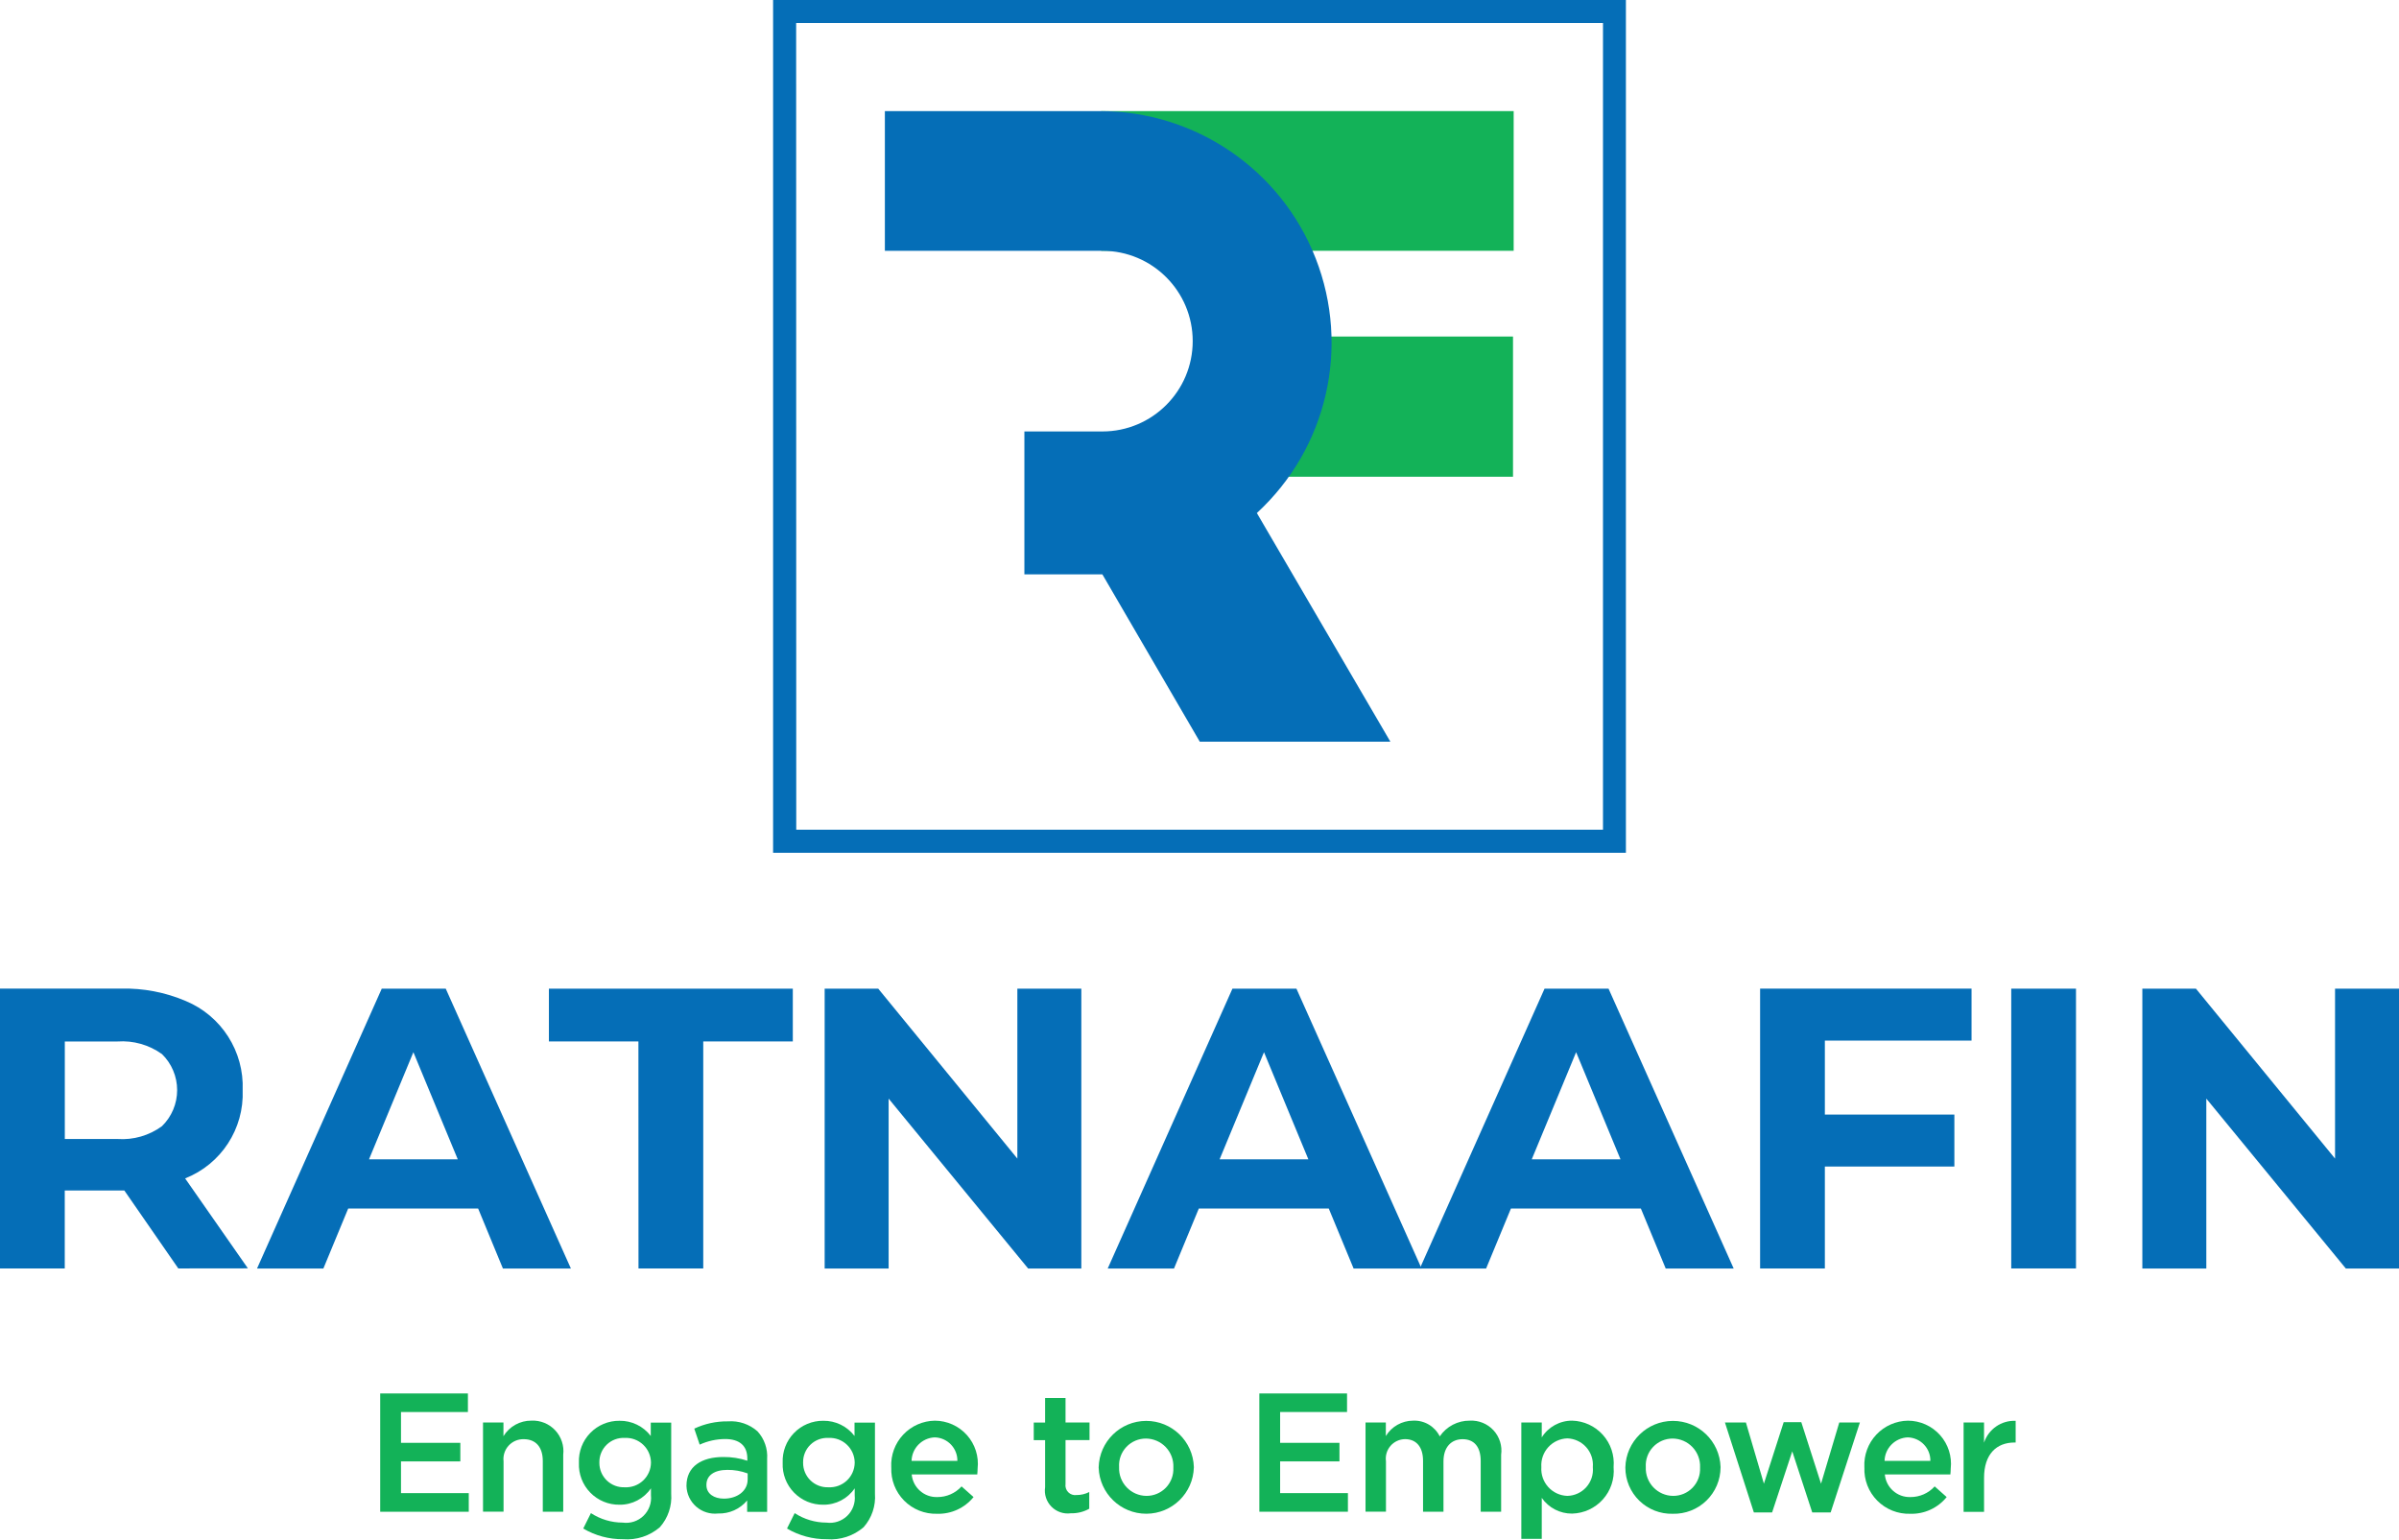
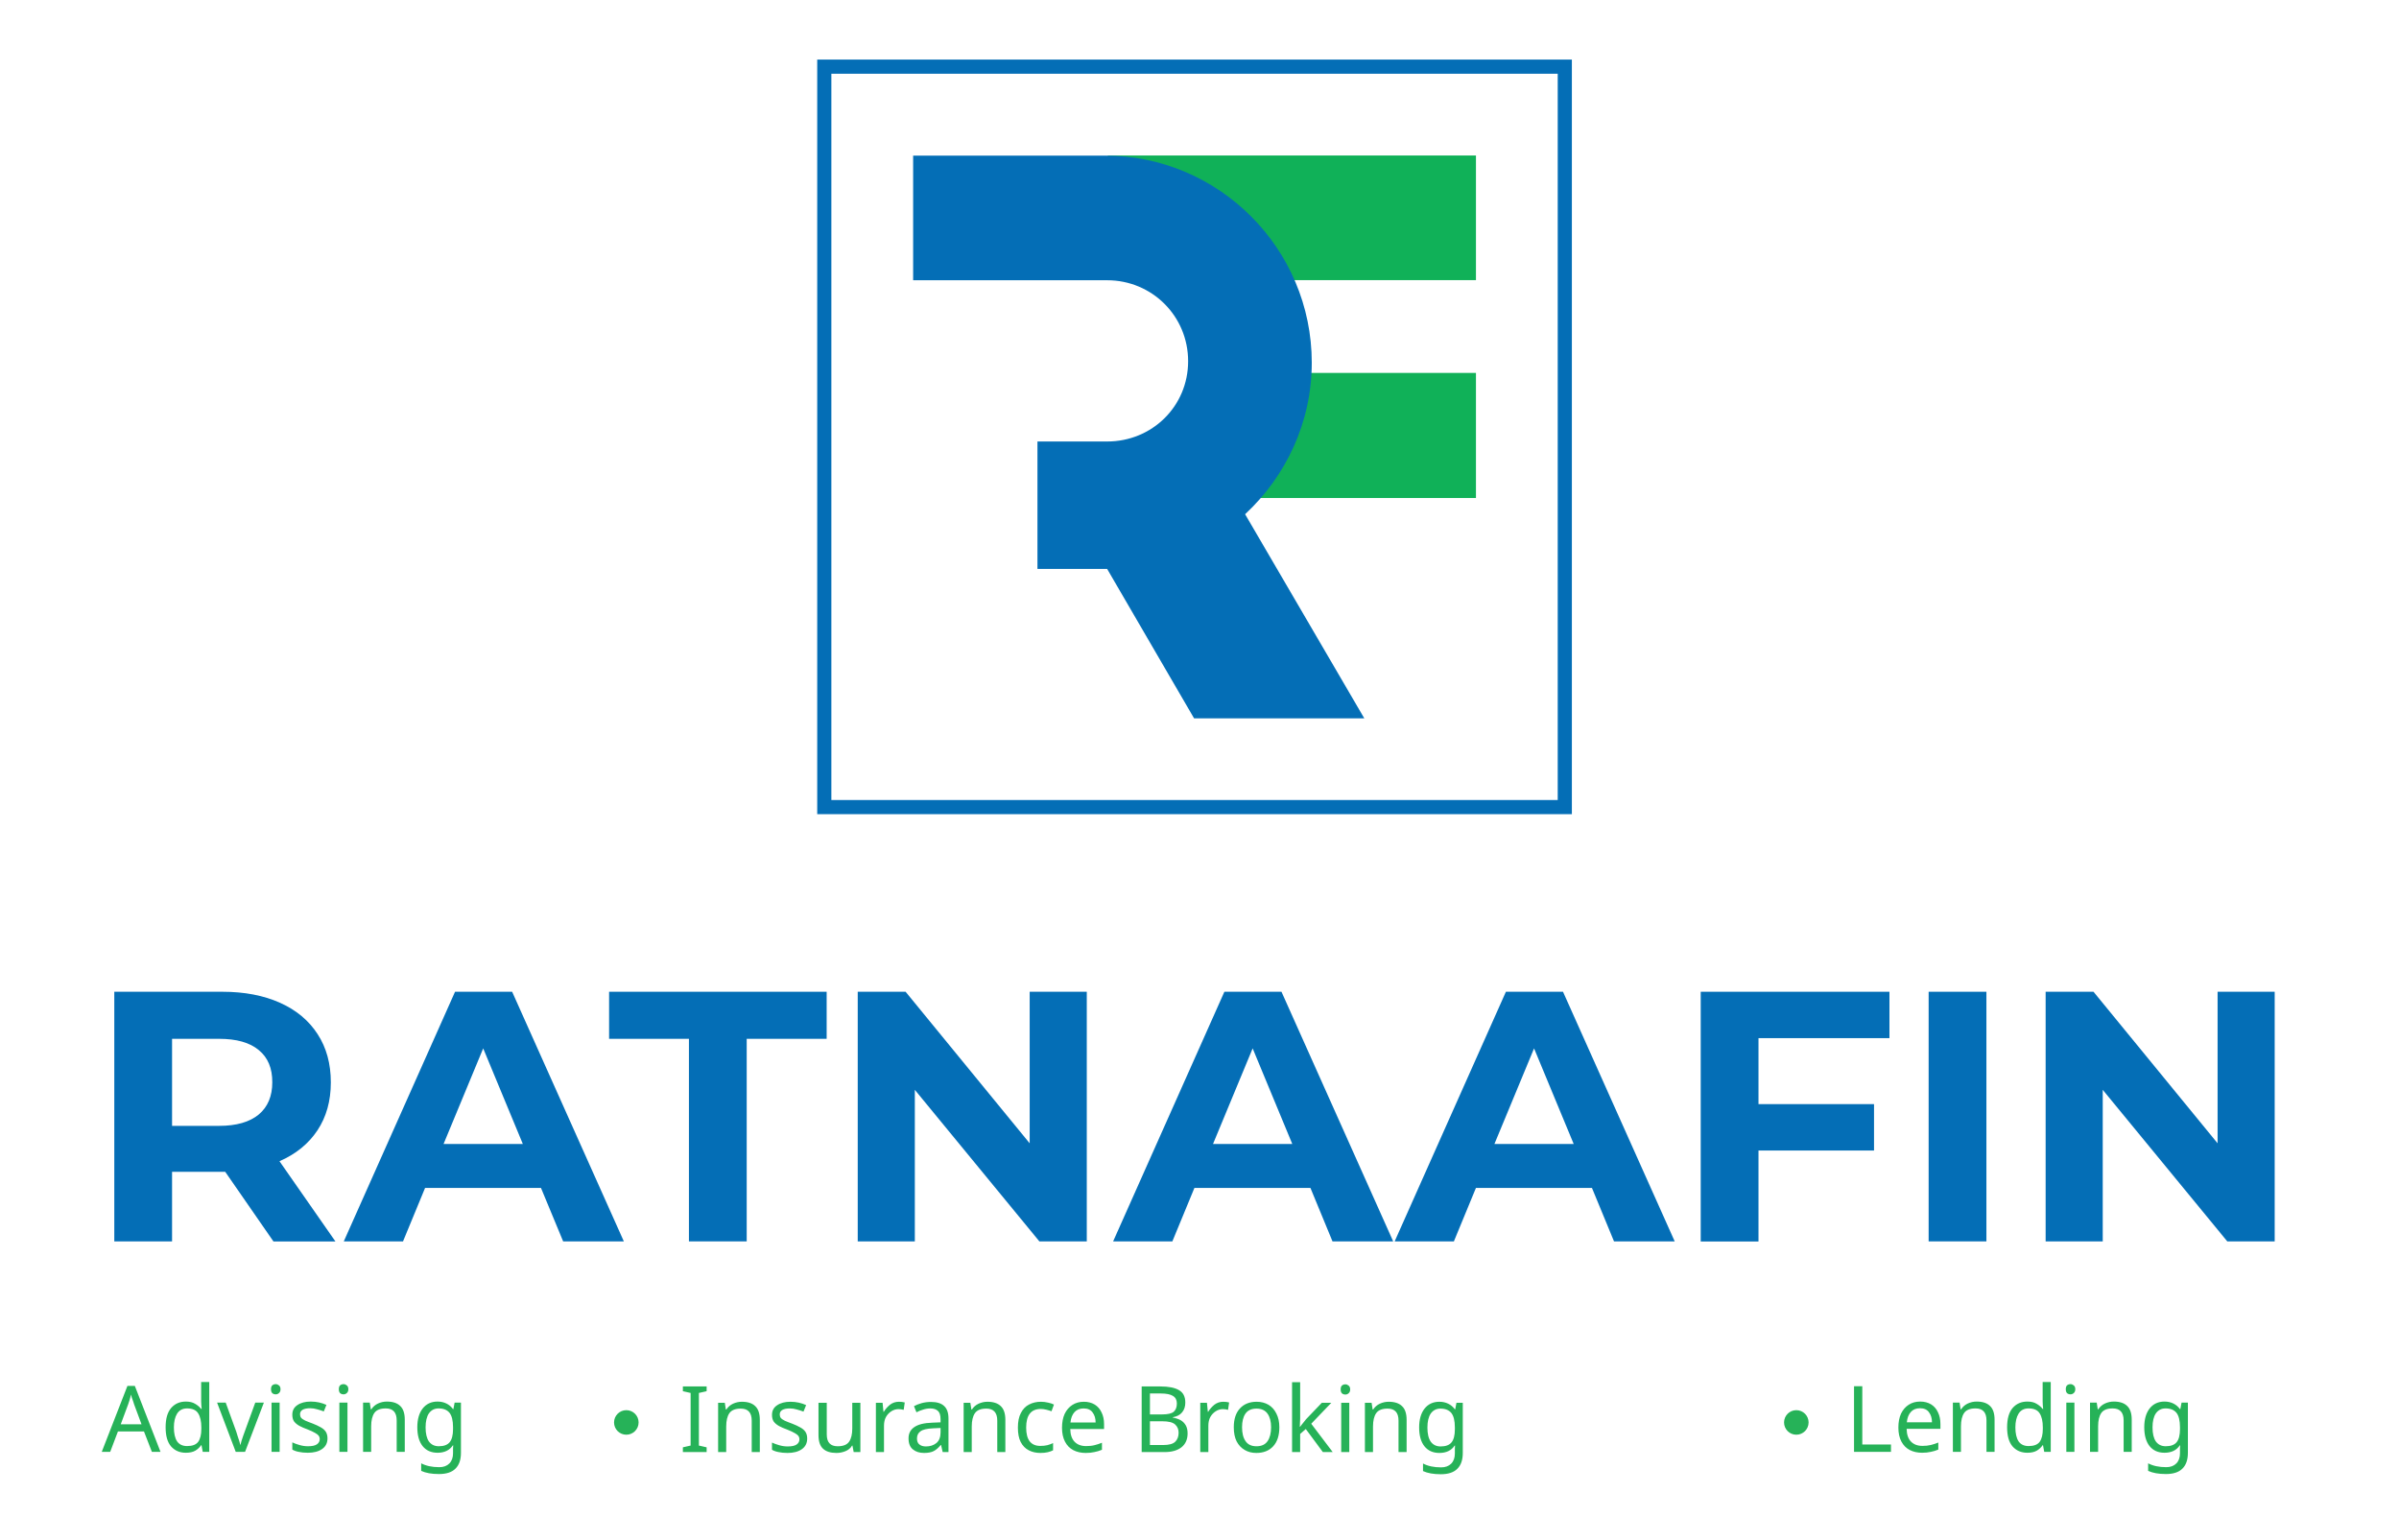
- <svg xmlns="http://www.w3.org/2000/svg" id="logo" width="120" height="77" viewBox="0 0 120 77">
-   <path id="Path_5" data-name="Path 5" d="M26.149,199.836l-2.7-3.9h-2.98v3.9H17.23v-14h6.059a7.776,7.776,0,0,1,3.23.62,4.631,4.631,0,0,1,2.849,4.46,4.55,4.55,0,0,1-2.878,4.416l3.14,4.5Zm-.819-10.725a3.406,3.406,0,0,0-2.22-.629H20.472v4.879h2.639a3.373,3.373,0,0,0,2.22-.641,2.522,2.522,0,0,0,0-3.609" transform="translate(-17.23 -136.381)" fill="#056eb7" />
-   <path id="Path_6" data-name="Path 6" d="M72.43,196.839h-6.5l-1.241,3H61.37l6.239-14h3.2l6.26,14h-3.4Zm-1.019-2.461-2.22-5.36-2.22,5.36Z" transform="translate(-48.513 -136.381)" fill="#056eb7" />
-   <path id="Path_7" data-name="Path 7" d="M116.927,188.479H112.45V185.84h12.2v2.639h-4.48v11.357h-3.239Z" transform="translate(-84.993 -136.381)" fill="#056eb7" />
-   <path id="Path_8" data-name="Path 8" d="M173.13,185.84v14H170.47l-6.979-8.5v8.5h-3.2v-14h2.68l6.959,8.5v-8.5Z" transform="translate(-119.041 -136.381)" fill="#056eb7" />
-   <path id="Path_9" data-name="Path 9" d="M220.507,196.839h-6.5l-1.241,3H209.45l6.239-14h3.2l6.26,14h-3.4Zm-1.02-2.461-2.22-5.36-2.22,5.36Z" transform="translate(-154.041 -136.381)" fill="#056eb7" />
-   <path id="Path_10" data-name="Path 10" d="M274.667,196.839h-6.5l-1.241,3H263.61l6.239-14h3.2l6.26,14h-3.4Zm-1.019-2.461-2.22-5.36-2.22,5.36Z" transform="translate(-192.589 -136.381)" fill="#056eb7" />
-   <path id="Path_11" data-name="Path 11" d="M325.749,188.438v3.7h6.478v2.6h-6.478v5.1H322.51v-14h10.576v2.6Z" transform="translate(-234.468 -136.381)" fill="#056eb7" />
-   <rect id="Rectangle_6" data-name="Rectangle 6" width="3.239" height="13.996" transform="translate(100.604 49.459)" fill="#056eb7" />
-   <path id="Path_12" data-name="Path 12" d="M401.727,185.84v14h-2.659l-6.979-8.5v8.5h-3.2v-14h2.68l6.959,8.5v-8.5Z" transform="translate(-281.727 -136.381)" fill="#056eb7" />
-   <rect id="Rectangle_7" data-name="Rectangle 7" width="20.634" height="6.988" transform="translate(55.081 5.558)" fill="#13b258" />
-   <rect id="Rectangle_8" data-name="Rectangle 8" width="13.393" height="7.014" transform="translate(62.289 16.835)" fill="#13b258" />
-   <path id="Path_13" data-name="Path 13" d="M196.226,56.446l-6.679-11.439A11.585,11.585,0,0,0,181.691,24.9H170.94v6.988h10.879a4.519,4.519,0,1,1,0,9.038h-3.9v7.148h3.9l4.873,8.371Z" transform="translate(-126.678 -19.342)" fill="#056eb7" fill-rule="evenodd" />
-   <path id="Path_14" data-name="Path 14" d="M194.528,48.481H151.87V5.82h42.658Zm-41.5-1.153h40.354V6.973H153.023Z" transform="translate(-113.199 -5.82)" fill="#056eb7" />
-   <path id="Path_15" data-name="Path 15" d="M82.52,258.16h4.387v.929H83.56v1.541h2.968v.929H83.56v1.587H86.95v.932H82.52Z" transform="translate(-63.502 -188.451)" fill="#13b258" />
-   <path id="Path_16" data-name="Path 16" d="M100.96,262.923h1.022v.684a1.621,1.621,0,0,1,1.4-.778,1.529,1.529,0,0,1,1.59,1.707v2.849h-1.022v-2.537c0-.693-.347-1.092-.955-1.092a.994.994,0,0,0-1.008,1.107v2.52H100.96Z" transform="translate(-76.799 -191.76)" fill="#13b258" />
-   <path id="Path_17" data-name="Path 17" d="M117.808,268.239l.382-.769a2.917,2.917,0,0,0,1.59.475,1.248,1.248,0,0,0,1.413-1.369v-.347a1.874,1.874,0,0,1-1.573.821,2.007,2.007,0,0,1-2.03-2.088v-.017a2.012,2.012,0,0,1,2.03-2.094,1.929,1.929,0,0,1,1.564.76v-.667h1.022v3.551a2.275,2.275,0,0,1-.568,1.681,2.515,2.515,0,0,1-1.835.6,3.87,3.87,0,0,1-2-.536m3.391-3.289v-.017a1.248,1.248,0,0,0-1.311-1.226,1.207,1.207,0,0,0-1.27,1.226v.017a1.217,1.217,0,0,0,1.27,1.226,1.246,1.246,0,0,0,1.311-1.226" transform="translate(-88.632 -191.775)" fill="#13b258" />
-   <path id="Path_18" data-name="Path 18" d="M136.23,266.182v-.017c0-.964.752-1.439,1.844-1.439a3.706,3.706,0,0,1,1.2.186V264.8c0-.635-.39-.973-1.107-.973a3.1,3.1,0,0,0-1.276.28l-.271-.8a3.827,3.827,0,0,1,1.684-.364,2,2,0,0,1,1.48.5,1.853,1.853,0,0,1,.481,1.378v2.648h-1V266.9a1.815,1.815,0,0,1-1.453.652,1.424,1.424,0,0,1-1.582-1.375m3.061-.323v-.306a2.824,2.824,0,0,0-1.014-.178c-.658,0-1.049.28-1.049.746v.017c0,.431.382.676.871.676.676,0,1.191-.387,1.191-.955" transform="translate(-101.892 -191.838)" fill="#13b258" />
-   <path id="Path_19" data-name="Path 19" d="M153.128,268.239l.382-.769a2.917,2.917,0,0,0,1.59.475,1.248,1.248,0,0,0,1.413-1.369v-.347a1.874,1.874,0,0,1-1.573.821,2.007,2.007,0,0,1-2.03-2.088v-.017a2.012,2.012,0,0,1,2.03-2.094,1.929,1.929,0,0,1,1.564.76v-.667h1.022v3.551a2.275,2.275,0,0,1-.568,1.681,2.515,2.515,0,0,1-1.835.6,3.885,3.885,0,0,1-2-.536m3.39-3.289v-.017a1.248,1.248,0,0,0-1.311-1.226,1.207,1.207,0,0,0-1.27,1.226v.017a1.217,1.217,0,0,0,1.27,1.226,1.246,1.246,0,0,0,1.311-1.226" transform="translate(-113.76 -191.775)" fill="#13b258" />
-   <path id="Path_20" data-name="Path 20" d="M171.73,265.172v-.017a2.216,2.216,0,0,1,2.182-2.324,2.157,2.157,0,0,1,2.138,2.4c0,.093-.009.186-.017.288h-3.28a1.246,1.246,0,0,0,1.285,1.133,1.623,1.623,0,0,0,1.209-.533l.6.533a2.26,2.26,0,0,1-1.826.836,2.225,2.225,0,0,1-2.289-2.316m3.306-.329a1.161,1.161,0,0,0-1.133-1.177,1.208,1.208,0,0,0-1.159,1.177Z" transform="translate(-127.149 -191.76)" fill="#13b258" />
-   <path id="Path_21" data-name="Path 21" d="M196.978,263.4v-2.351h-.568v-.88h.568V258.94H198v1.226h1.2v.88H198v2.19a.489.489,0,0,0,.551.559,1.38,1.38,0,0,0,.635-.151v.836a1.777,1.777,0,0,1-.92.227,1.145,1.145,0,0,1-1.287-1.311" transform="translate(-144.701 -189.004)" fill="#13b258" />
-   <path id="Path_22" data-name="Path 22" d="M207.69,265.181v-.017a2.382,2.382,0,0,1,4.762-.017v.017a2.382,2.382,0,0,1-4.762.017m3.737,0v-.017a1.382,1.382,0,0,0-1.369-1.439,1.341,1.341,0,0,0-1.346,1.421v.017a1.378,1.378,0,0,0,1.36,1.43,1.341,1.341,0,0,0,1.354-1.413" transform="translate(-152.734 -191.76)" fill="#13b258" />
-   <path id="Path_23" data-name="Path 23" d="M235.54,258.16h4.387v.929H236.58v1.541h2.968v.929H236.58v1.587h3.391v.932h-4.43Z" transform="translate(-172.547 -188.451)" fill="#13b258" />
-   <path id="Path_24" data-name="Path 24" d="M253.98,262.923H255v.676a1.6,1.6,0,0,1,1.36-.769,1.417,1.417,0,0,1,1.337.786,1.792,1.792,0,0,1,1.506-.786,1.5,1.5,0,0,1,1.564,1.707v2.849h-1.022v-2.537c0-.711-.329-1.092-.906-1.092-.559,0-.956.39-.956,1.107v2.52h-1.022v-2.546c0-.693-.338-1.084-.9-1.084a.974.974,0,0,0-.955,1.107v2.52h-1.022v-4.457Z" transform="translate(-185.679 -191.76)" fill="#13b258" />
-   <path id="Path_25" data-name="Path 25" d="M280.96,262.923h1.022v.743a1.784,1.784,0,0,1,1.523-.836,2.136,2.136,0,0,1,2.071,2.316v.017a2.134,2.134,0,0,1-2.071,2.316,1.828,1.828,0,0,1-1.523-.786v2.048H280.96Zm3.577,2.24v-.017a1.323,1.323,0,0,0-1.276-1.43,1.346,1.346,0,0,0-1.3,1.43v.017a1.347,1.347,0,0,0,1.3,1.43,1.309,1.309,0,0,0,1.276-1.43" transform="translate(-204.862 -191.76)" fill="#13b258" />
-   <path id="Path_26" data-name="Path 26" d="M299,265.181v-.017a2.382,2.382,0,0,1,4.762-.017v.017a2.332,2.332,0,0,1-2.394,2.324A2.308,2.308,0,0,1,299,265.181m3.737,0v-.017a1.382,1.382,0,0,0-1.369-1.439,1.343,1.343,0,0,0-1.346,1.421v.017a1.378,1.378,0,0,0,1.36,1.43,1.341,1.341,0,0,0,1.354-1.413" transform="translate(-217.698 -191.76)" fill="#13b258" />
-   <path id="Path_27" data-name="Path 27" d="M316.31,263.107h1.049l.9,3.061.99-3.079h.88l.988,3.079.912-3.061h1.031l-1.462,4.5h-.921l-1-3.056-1.008,3.056h-.912Z" transform="translate(-230.027 -191.945)" fill="#13b258" />
-   <path id="Path_28" data-name="Path 28" d="M340.42,265.172v-.017a2.215,2.215,0,0,1,2.182-2.324,2.157,2.157,0,0,1,2.138,2.4c0,.093-.009.186-.017.288h-3.28a1.246,1.246,0,0,0,1.285,1.133,1.623,1.623,0,0,0,1.209-.533l.6.533a2.256,2.256,0,0,1-1.826.836,2.224,2.224,0,0,1-2.289-2.316m3.3-.329a1.161,1.161,0,0,0-1.133-1.177,1.208,1.208,0,0,0-1.159,1.177Z" transform="translate(-247.163 -191.76)" fill="#13b258" />
-   <path id="Path_29" data-name="Path 29" d="M358.19,262.941h1.022v1.008a1.589,1.589,0,0,1,1.582-1.092v1.084h-.058c-.9,0-1.523.583-1.523,1.768v1.7H358.19Z" transform="translate(-259.969 -191.778)" fill="#13b258" />
+ <svg xmlns="http://www.w3.org/2000/svg" version="1.1" id="Layer_1" x="0px" y="0px" viewBox="0 0 208.14 136.7" style="enable-background:new 0 0 208.14 136.7;" xml:space="preserve" width="120" height="77">
+   <style type="text/css">
+ 	.st0{fill-rule:evenodd;clip-rule:evenodd;fill:#10B158;}
+ 	.st1{fill-rule:evenodd;clip-rule:evenodd;fill:#046EB6;}
+ 	.st2{fill:none;stroke:#046EB6;stroke-width:1.256;stroke-miterlimit:10;}
+ 	.st3{fill:#046EB6;}
+ 	.st4{fill:#26B258;}
+ 	.st5{font-family:'Montserrat-Bold';}
+ 	.st6{font-size:8.169px;}
+ </style>
+   <g>
+     <g>
+       <g>
+         <polygon class="st0" points="95.92,24.88 128.62,24.88 128.62,13.81 95.92,13.81 95.92,24.88    " />
+         <polygon class="st0" points="107.4,44.23 128.62,44.23 128.62,33.12 107.4,33.12 107.4,44.23    " />
+         <path class="st1" d="M118.7,63.79l-10.58-18.12c3.59-3.34,5.92-8.13,5.92-13.46c0-10.13-8.25-18.39-18.37-18.39H78.64v11.07     c7.22,0,10.15,0,17.23,0c3.99,0,7.19,3.19,7.19,7.19c0,4-3.2,7.13-7.19,7.13h-6.19v11.32h6.19l7.72,13.27H118.7L118.7,63.79z" />
+       </g>
+       <rect x="70.75" y="5.92" class="st2" width="65.76" height="65.76" />
+     </g>
+     <g>
+       <path class="st3" d="M21.83,110.25l-4.28-6.18H17.3h-4.47v6.18H7.7V88.08h9.6c1.96,0,3.67,0.33,5.12,0.98    c1.45,0.65,2.56,1.58,3.34,2.79c0.78,1.2,1.17,2.63,1.17,4.28c0,1.65-0.4,3.07-1.19,4.26c-0.79,1.19-1.92,2.11-3.37,2.74    l4.97,7.13H21.83z M20.53,93.26c-0.8-0.67-1.98-1-3.52-1h-4.18v7.73h4.18c1.54,0,2.71-0.34,3.52-1.01c0.8-0.67,1.2-1.63,1.2-2.85    C21.74,94.88,21.34,93.92,20.53,93.26z" />
+       <path class="st3" d="M45.59,105.5H35.3l-1.96,4.75h-5.26l9.88-22.17h5.07l9.92,22.17h-5.39L45.59,105.5z M43.98,101.6l-3.52-8.49    l-3.52,8.49H43.98z" />
+       <path class="st3" d="M58.74,92.26h-7.1v-4.18h19.32v4.18h-7.1v17.99h-5.13V92.26z" />
+       <path class="st3" d="M94.06,88.08v22.17h-4.21L78.79,96.79v13.46h-5.07V88.08h4.25l11.02,13.46V88.08H94.06z" />
+       <path class="st3" d="M113.92,105.5h-10.3l-1.96,4.75H96.4l9.88-22.17h5.07l9.92,22.17h-5.39L113.92,105.5z M112.31,101.6    l-3.52-8.49l-3.52,8.49H112.31z" />
+       <path class="st3" d="M138.92,105.5h-10.3l-1.96,4.75h-5.26l9.88-22.17h5.07l9.92,22.17h-5.39L138.92,105.5z M137.3,101.6    l-3.52-8.49l-3.52,8.49H137.3z" />
+       <path class="st3" d="M153.71,92.2v5.86h10.26v4.12h-10.26v8.08h-5.13V88.08h16.76v4.12H153.71z" />
+       <path class="st3" d="M168.82,88.08h5.13v22.17h-5.13V88.08z" />
+       <path class="st3" d="M199.55,88.08v22.17h-4.21l-11.06-13.46v13.46h-5.07V88.08h4.25l11.02,13.46V88.08H199.55z" />
+     </g>
+     <g>
+       <text transform="matrix(1 0 0 1 6.586 128.9443)" class="st4 st5 st6">Advising</text>
+       <text transform="matrix(1 0 0 1 57.8643 128.9614)" class="st4 st5 st6">Insurance Broking</text>
+       <text transform="matrix(1 0 0 1 161.3975 128.9438)" class="st4 st5 st6">Lending</text>
+       <circle class="st4" cx="53.17" cy="126.33" r="1.09" />
+       <circle class="st4" cx="157.07" cy="126.33" r="1.09" />
+     </g>
+   </g>
</svg>
